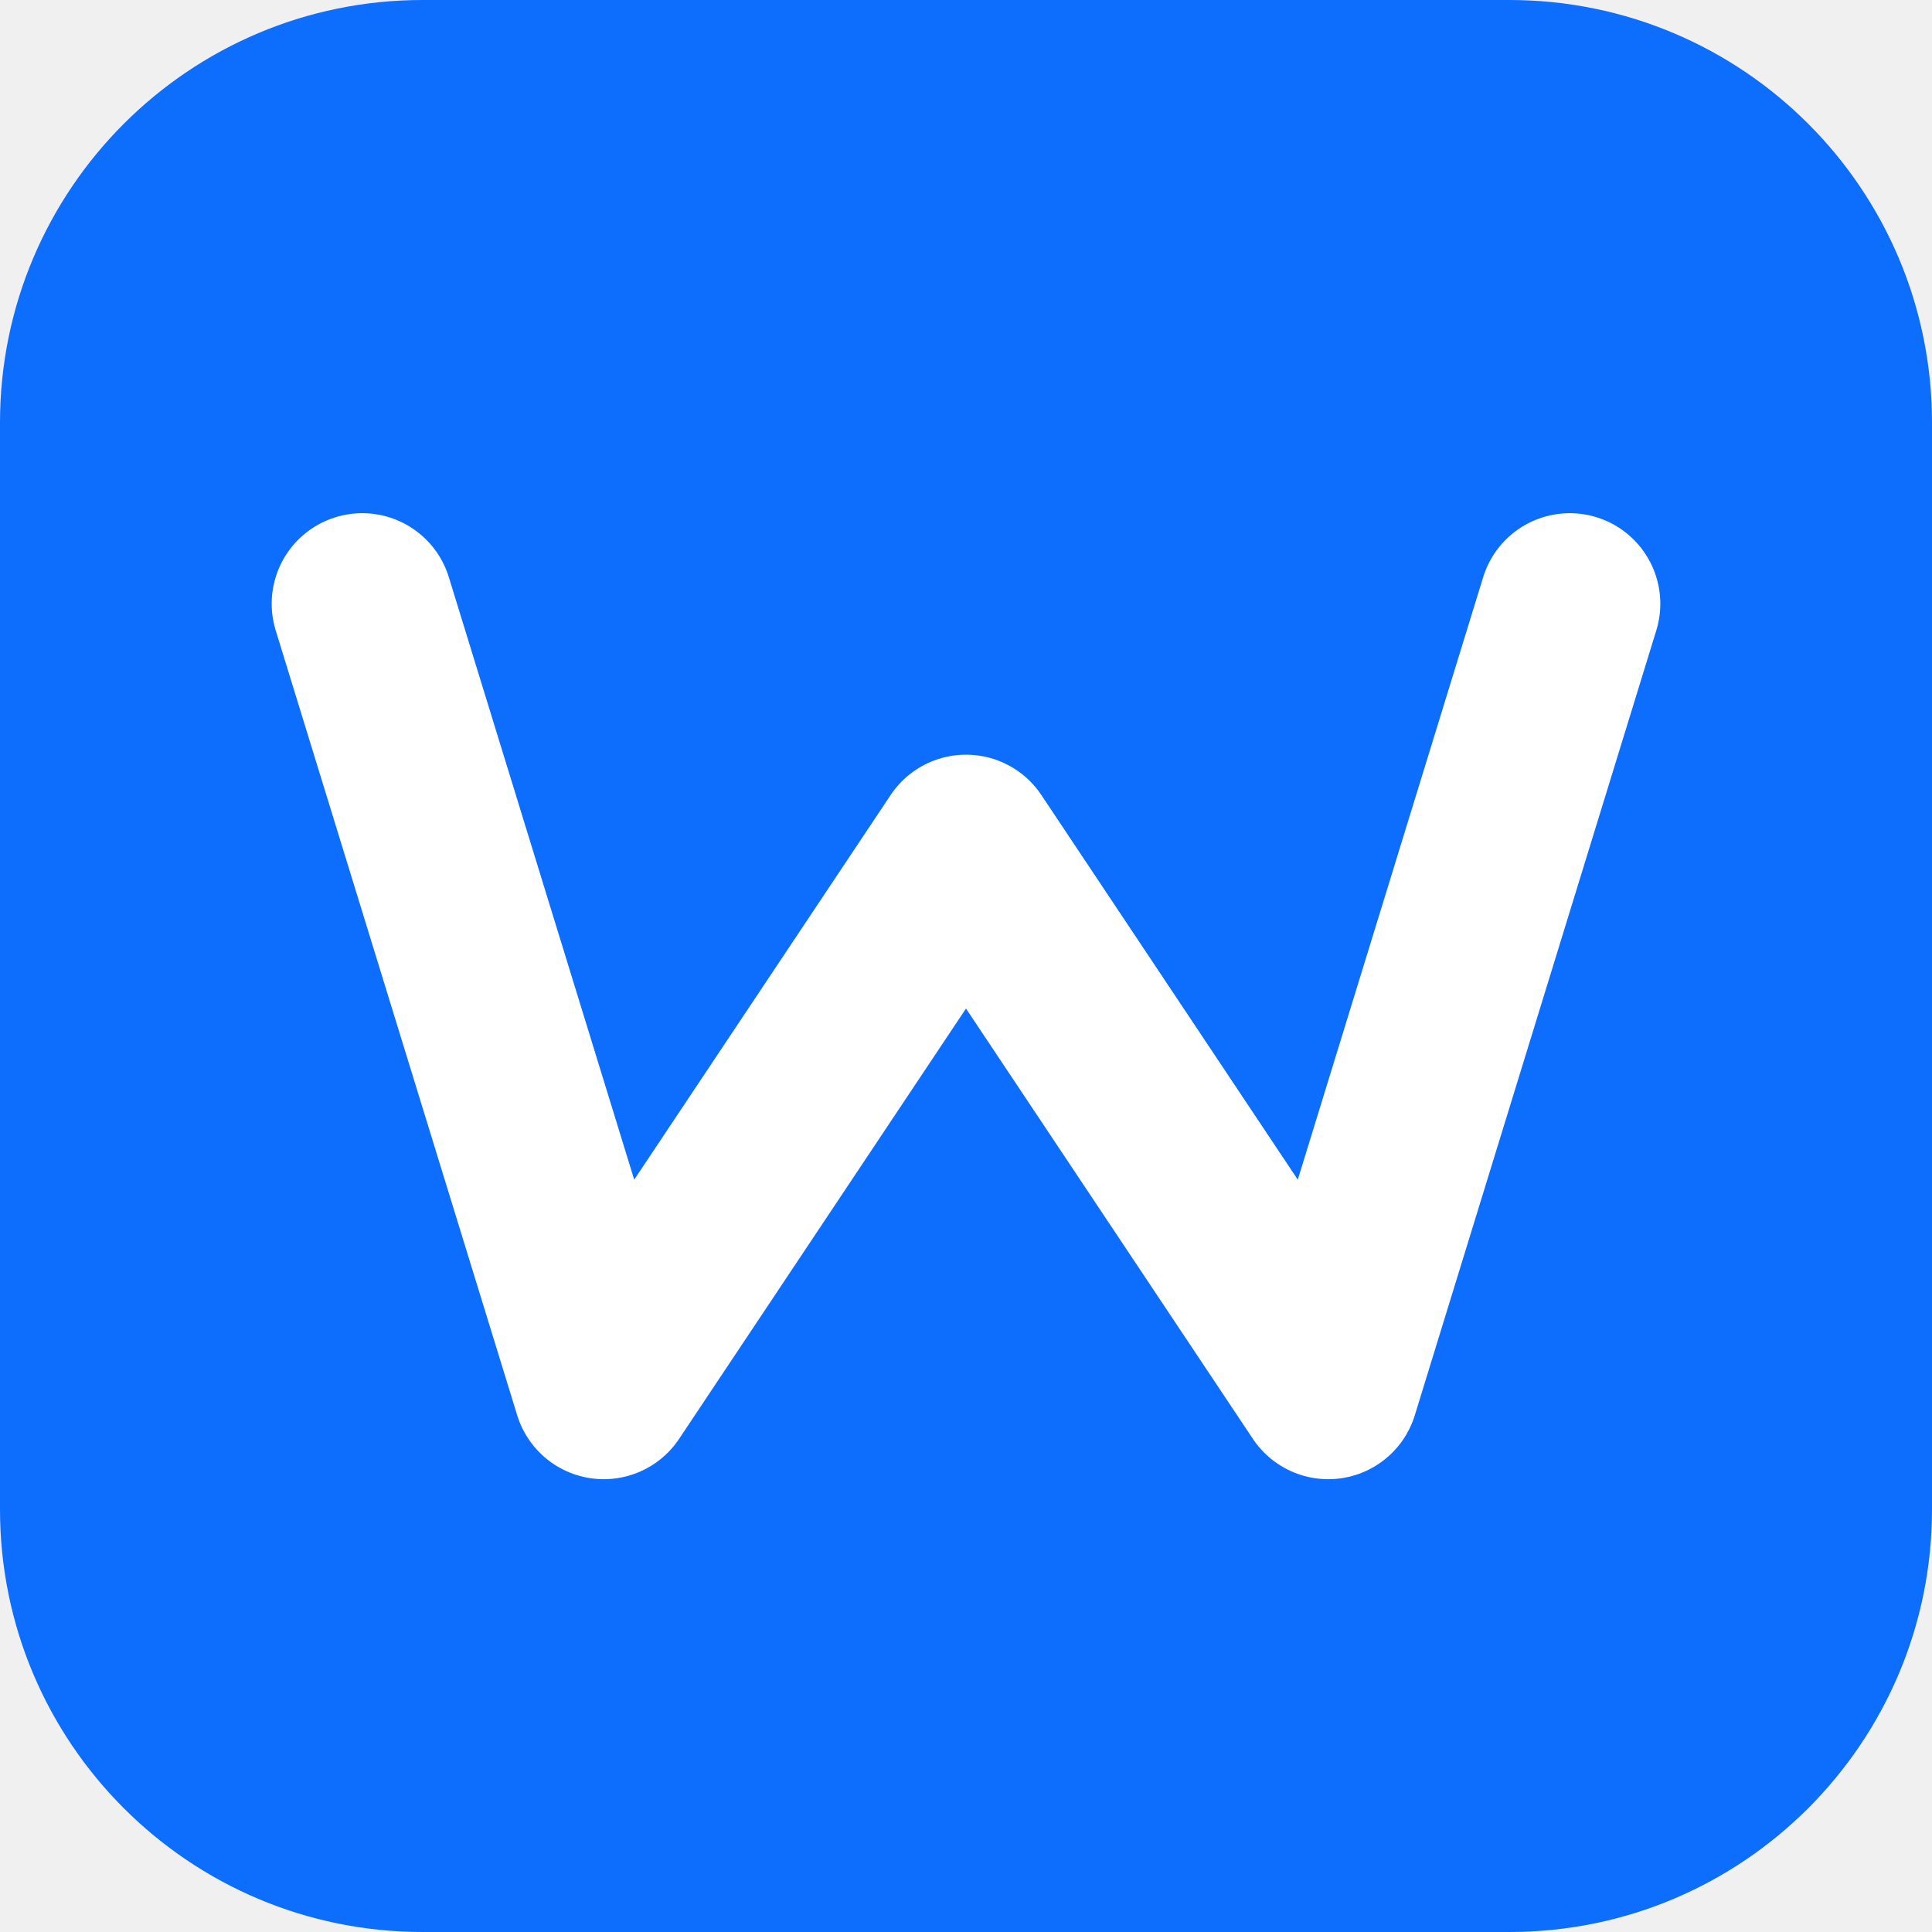
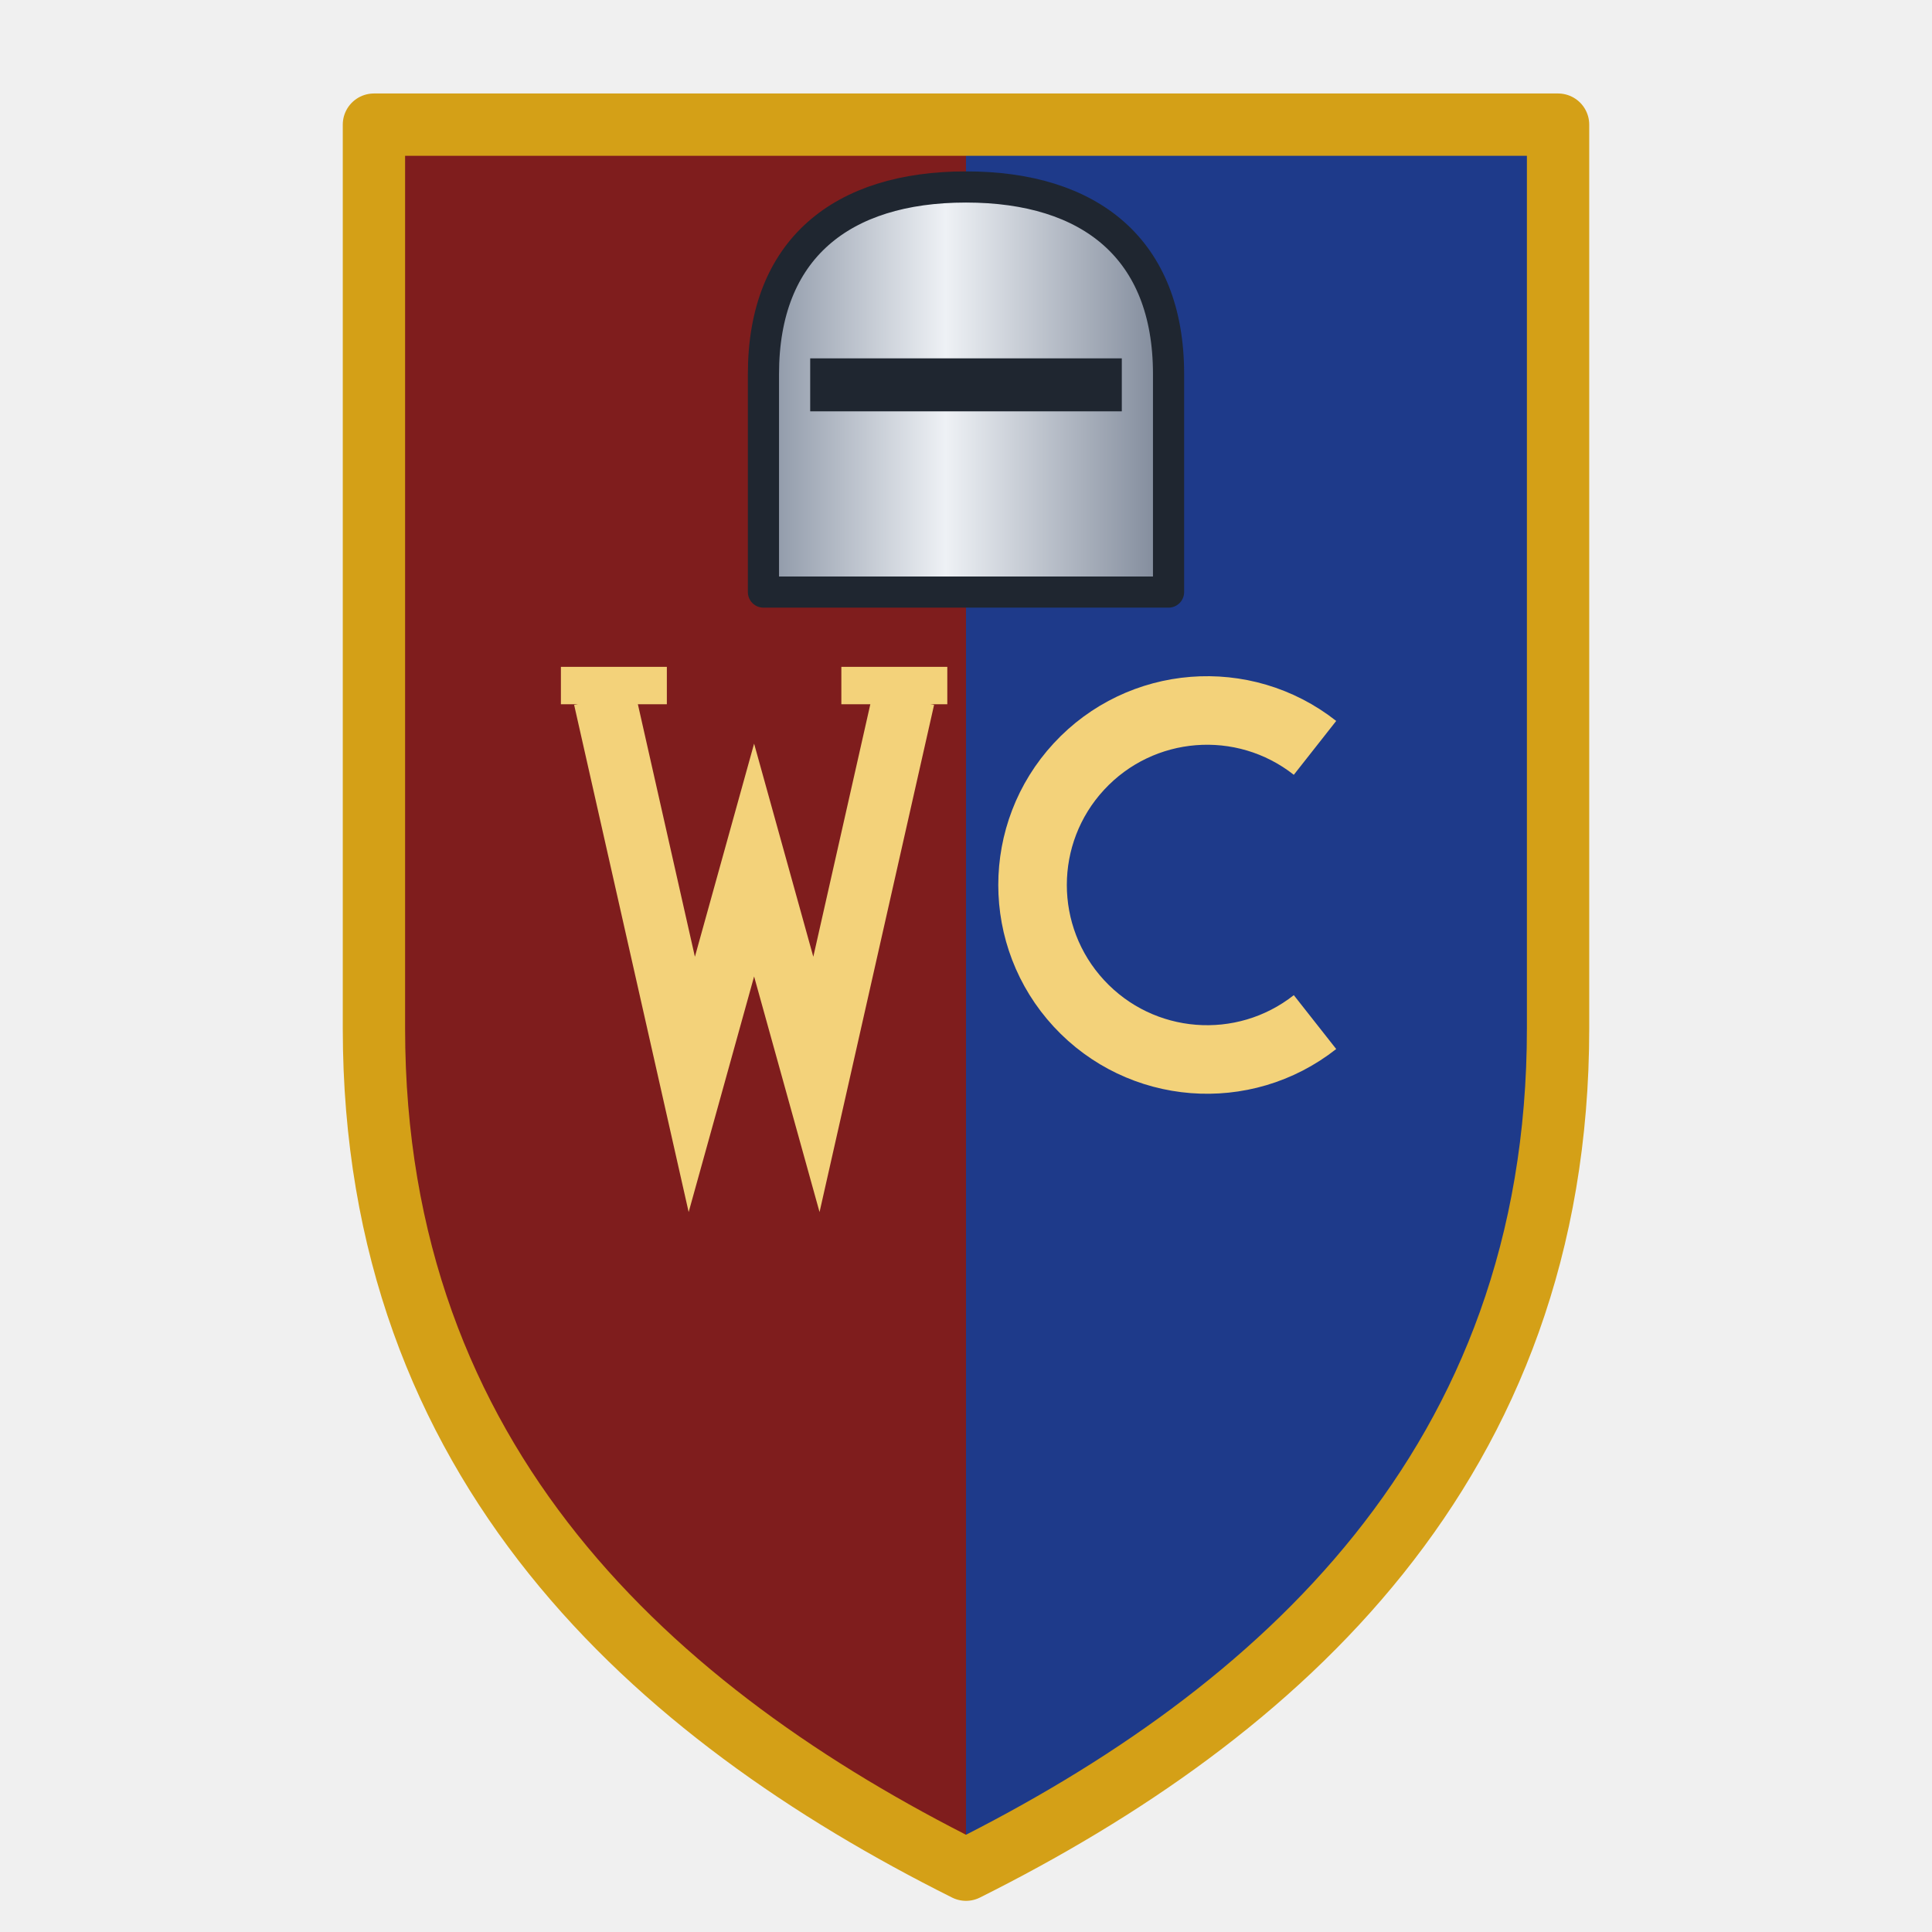
- <svg xmlns="http://www.w3.org/2000/svg" viewBox="0 0 64 64">
-   <rect width="64" height="64" rx="14" fill="#0d6efd" />
-   <path d="M12 20l8 26 12-18 12 18 8-26" fill="none" stroke="#fff" stroke-width="6" stroke-linecap="round" stroke-linejoin="round" />
+ <svg xmlns="http://www.w3.org/2000/svg" viewBox="-12 -4 124 124">
+   <defs>
+     <clipPath id="s">
+       <path d="M12 4H88V62C88 90 70 106 50 116C30 106 12 90 12 62Z" />
+     </clipPath>
+     <linearGradient id="steel" x1="0" x2="1">
+       <stop offset="0" stop-color="#8b95a5" />
+       <stop offset=".45" stop-color="#eef1f5" />
+       <stop offset="1" stop-color="#7d8798" />
+     </linearGradient>
+   </defs>
+   <g clip-path="url(#s)">
+     <rect x="12" y="4" width="38" height="116" fill="#7f1d1d" />
+     <rect x="50" y="4" width="38" height="116" fill="#1e3a8a" />
+   </g>
+   <path d="M12 4H88V62C88 90 70 106 50 116C30 106 12 90 12 62Z" fill="none" stroke="#d4a017" stroke-width="4" stroke-linejoin="round" />
+   <path d="M37 34V20C37 12 42 8 50 8C58 8 63 12 63 20V34Z" fill="url(#steel)" stroke="#1f2630" stroke-width="2" stroke-linejoin="round" />
+   <rect x="40" y="19" width="20" height="3.4" fill="#1f2630" />
+   <g transform="translate(10 1.6) scale(.8)">
+     <path d="M21 49L28 80L33 62L38 80L45 49" fill="none" stroke="#f3d27a" stroke-width="5" stroke-linejoin="miter" stroke-miterlimit="6" />
+     <path d="M17.5 48H26M40 48H48.5" stroke="#f3d27a" stroke-width="3" />
+     <path d="M78 53A14 14 0 1 0 78 75" fill="none" stroke="#f3d27a" stroke-width="5.5" />
+   </g>
</svg>
